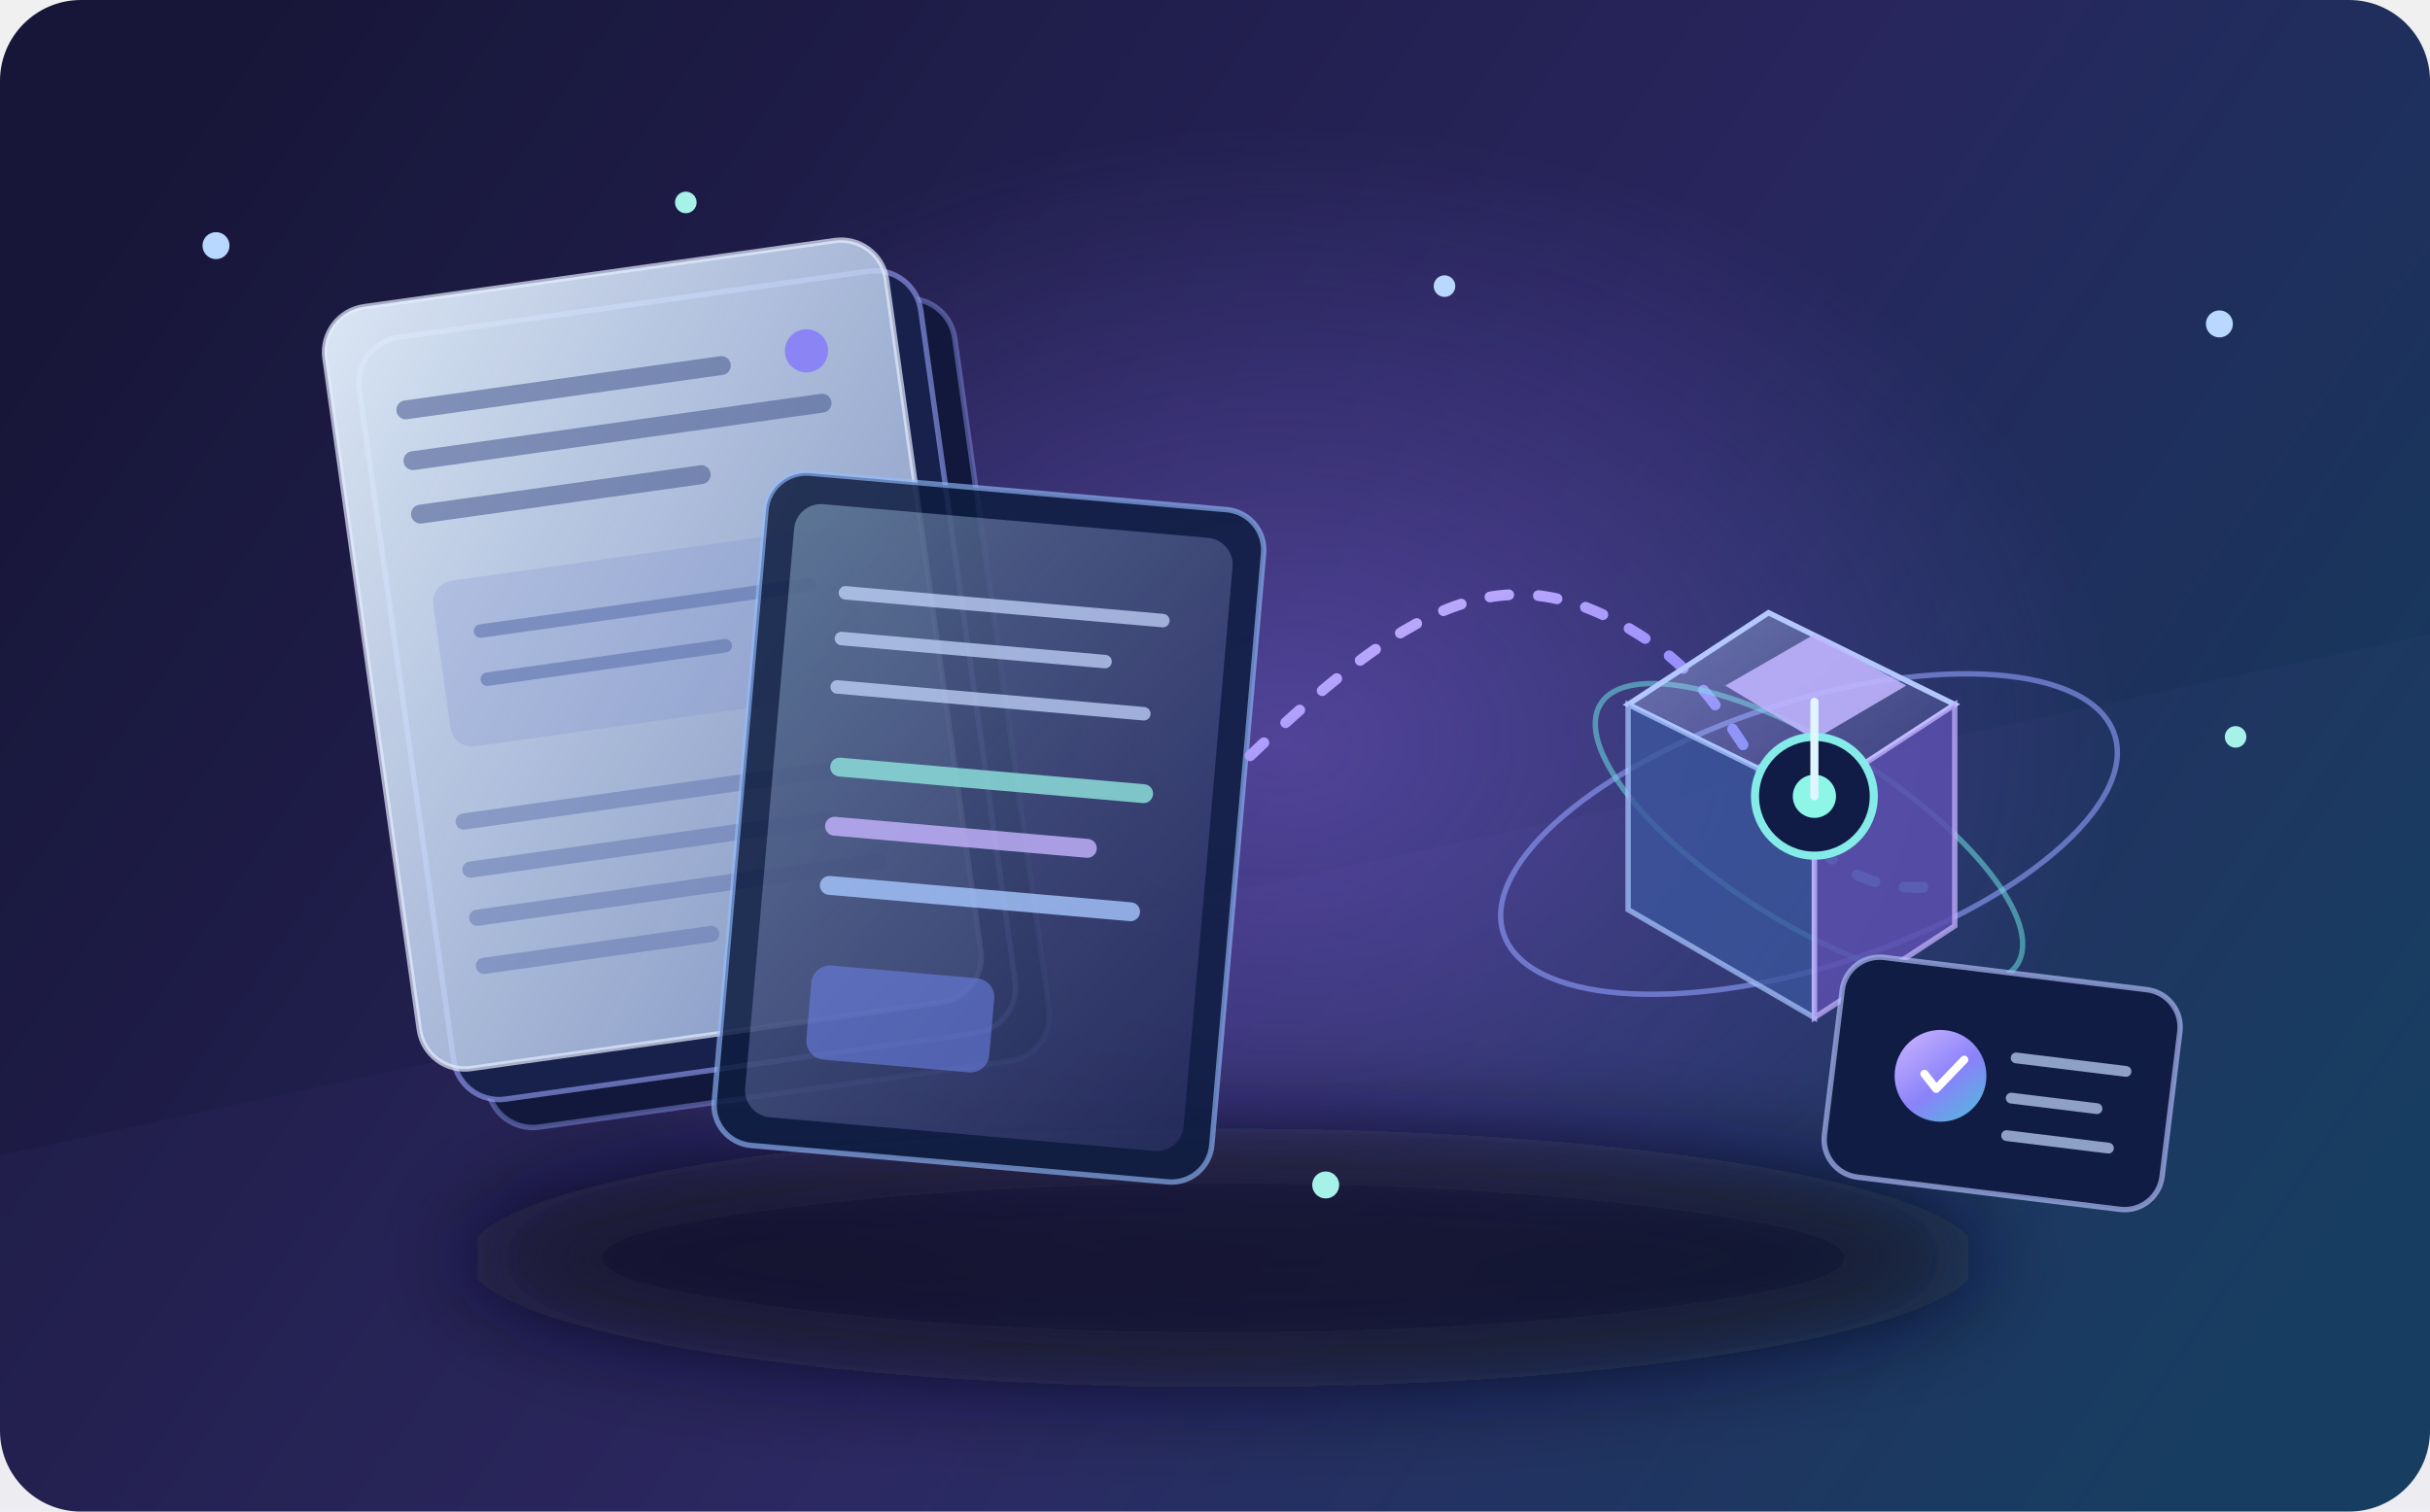
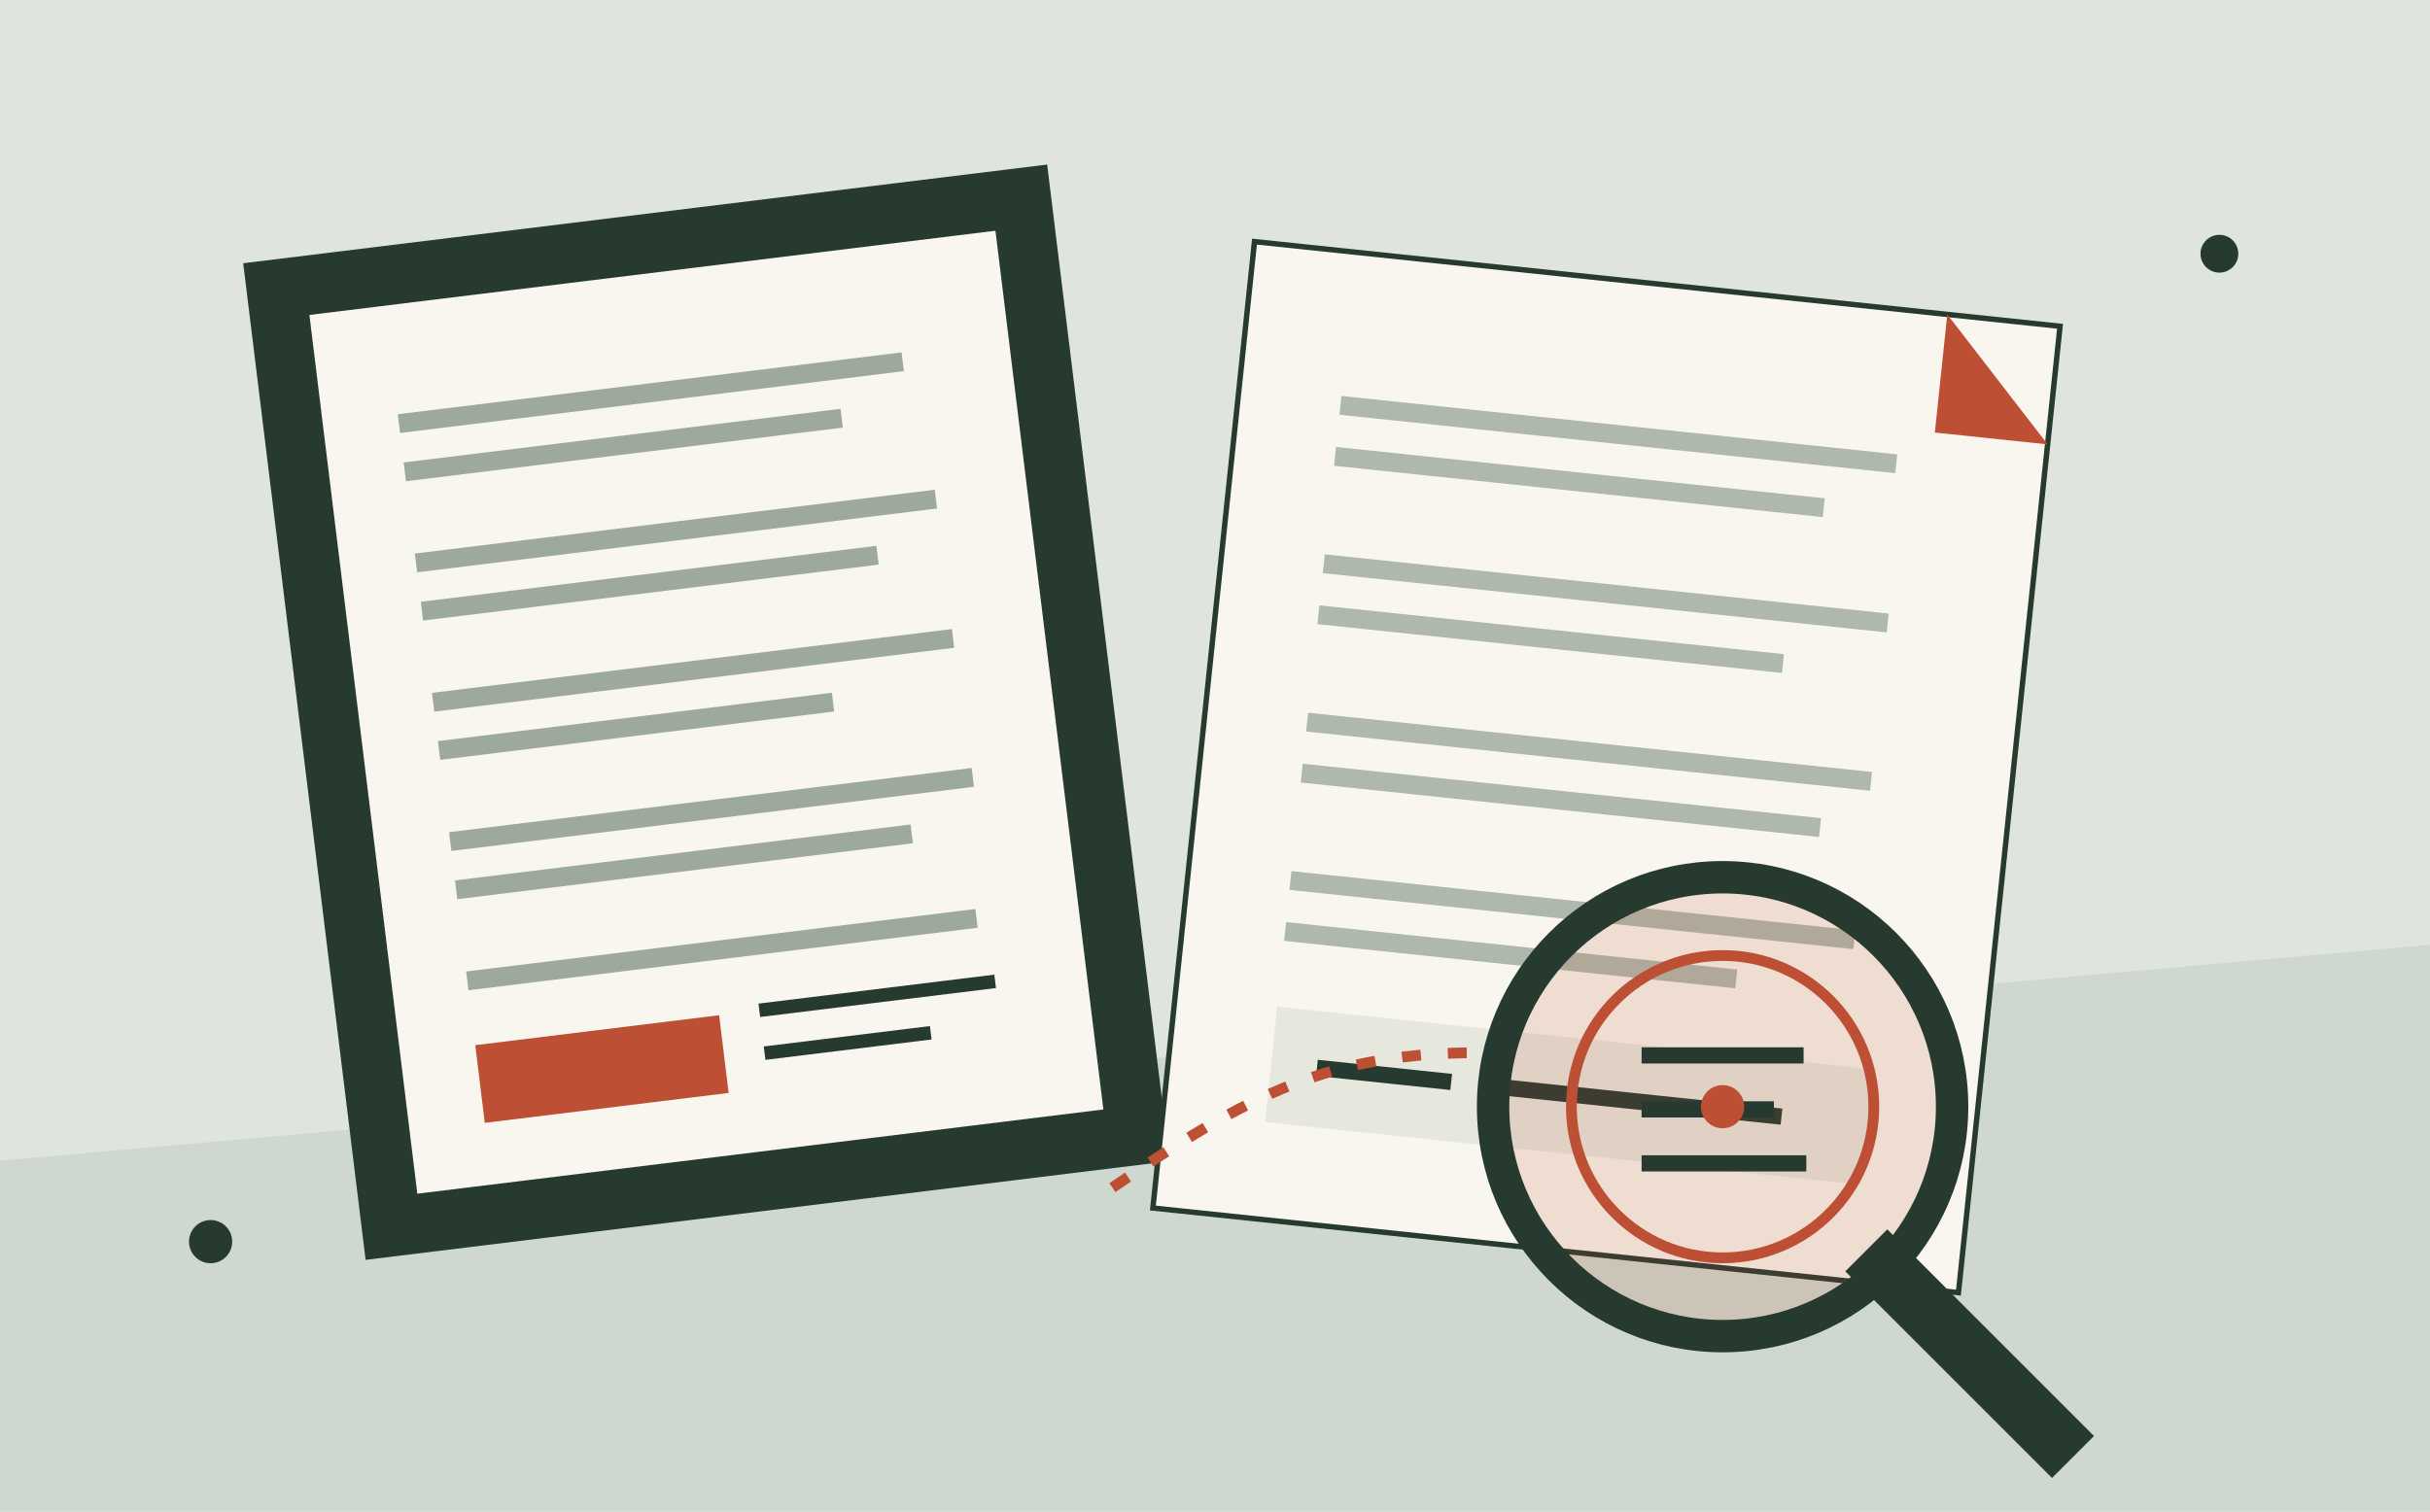
- <svg xmlns="http://www.w3.org/2000/svg" viewBox="0 0 900 560" fill="none">
-   <defs>
-     <linearGradient id="bg" x1="71" y1="30" x2="815" y2="540" gradientUnits="userSpaceOnUse">
-       <stop stop-color="#171638" />
-       <stop offset=".55" stop-color="#28255D" />
-       <stop offset="1" stop-color="#133C5C" />
-     </linearGradient>
-     <radialGradient id="glow" cx="0" cy="0" r="1" gradientTransform="matrix(310 0 0 230 475 275)" gradientUnits="userSpaceOnUse">
-       <stop stop-color="#8F73F4" stop-opacity=".4" />
-       <stop offset="1" stop-color="#8F73F4" stop-opacity="0" />
-     </radialGradient>
-     <linearGradient id="paper" x1="0" y1="0" x2="1" y2="1">
-       <stop stop-color="#E7F3FF" stop-opacity=".94" />
-       <stop offset="1" stop-color="#A5BDEB" stop-opacity=".72" />
-     </linearGradient>
-     <linearGradient id="violet" x1="0" y1="0" x2="1" y2="1">
-       <stop stop-color="#CEB7FF" />
-       <stop offset=".55" stop-color="#8A82FA" />
-       <stop offset="1" stop-color="#4ABFD8" />
-     </linearGradient>
-     <linearGradient id="glass" x1="0" y1="0" x2="1" y2="1">
-       <stop stop-color="#BDE6FF" stop-opacity=".38" />
-       <stop offset="1" stop-color="#AE91FF" stop-opacity=".12" />
-     </linearGradient>
-     <filter id="shadow" x="-50%" y="-50%" width="200%" height="200%">
-       <feGaussianBlur stdDeviation="17" />
-     </filter>
-     <filter id="glowFilter" x="-100%" y="-100%" width="300%" height="300%">
-       <feGaussianBlur stdDeviation="8" />
-     </filter>
-   </defs>
-   <rect width="900" height="560" rx="30" fill="url(#bg)" />
-   <rect width="900" height="560" rx="30" fill="url(#glow)" />
-   <path d="M0 428L900 235V560H0V428Z" fill="#A98EFF" fill-opacity=".035" />
-   <ellipse cx="453" cy="466" rx="280" ry="48" fill="#070C25" fill-opacity=".75" filter="url(#shadow)" />
-   <g transform="translate(118 116) rotate(-8)">
-     <rect x="22" y="25" width="210" height="285" rx="17" fill="#11183C" stroke="#8D9AF1" stroke-opacity=".44" stroke-width="2" />
-     <rect x="11" y="13" width="210" height="285" rx="17" fill="#18204C" stroke="#9CA7FF" stroke-opacity=".58" stroke-width="2" />
-     <rect width="210" height="285" rx="17" fill="url(#paper)" stroke="#E4EDFF" stroke-opacity=".7" stroke-width="2" />
-     <path d="M27 40H145M27 59H180M27 79H132" stroke="#495A91" stroke-opacity=".57" stroke-width="7" stroke-linecap="round" />
-     <rect x="27" y="105" width="156" height="62" rx="8" fill="#7889CD" fill-opacity=".22" />
-     <path d="M43 125H166M43 143H132" stroke="#6075AF" stroke-opacity=".62" stroke-width="5" stroke-linecap="round" />
-     <path d="M27 194H180M27 212H161M27 230H177M27 248H112" stroke="#6075AF" stroke-opacity=".5" stroke-width="6" stroke-linecap="round" />
-     <circle cx="177" cy="39" r="8" fill="#8B84F5" />
+ <svg xmlns="http://www.w3.org/2000/svg" viewBox="0 0 900 560" role="img" aria-label="문서 검색과 출처 연결을 표현한 편집 디자인 일러스트">
+   <rect width="900" height="560" fill="#dfe5dc" />
+   <path d="M0 430 900 350V560H0Z" fill="#cfd8ce" />
+   <g transform="translate(112 76) rotate(-7 165 190)">
+     <rect width="300" height="372" fill="#263a30" />
+     <rect x="22" y="22" width="256" height="328" fill="#f8f6ee" />
+     <path d="M50 66H238M50 84H213M50 118H244M50 136H220M50 170H244M50 188H197M50 222H245M50 240H220M50 274H240" stroke="#9ca99b" stroke-width="7" />
+     <rect x="50" y="298" width="91" height="29" fill="#bd5034" />
+     <path d="M156 298H244M156 314H218" stroke="#263a30" stroke-width="5" />
  </g>
-   <g transform="translate(285 174) rotate(5)">
-     <rect x="0" y="0" width="185" height="250" rx="15" fill="#0E1D42" fill-opacity=".86" stroke="#95BDFF" stroke-opacity=".62" stroke-width="2" />
-     <rect x="11" y="11" width="163" height="228" rx="10" fill="url(#glass)" />
-     <path d="M32 43H150M32 60H130M32 78H146" stroke="#C6D8FF" stroke-opacity=".72" stroke-width="5" stroke-linecap="round" />
-     <rect x="32" y="104" width="120" height="7" rx="3.5" fill="#8BDCD9" fill-opacity=".85" />
-     <rect x="32" y="126" width="101" height="7" rx="3.5" fill="#C5B4FF" fill-opacity=".8" />
-     <rect x="32" y="148" width="119" height="7" rx="3.5" fill="#A6C7FF" fill-opacity=".8" />
-     <rect x="32" y="181" width="68" height="35" rx="7" fill="#6E83EA" fill-opacity=".56" />
+   <g transform="translate(445 104) rotate(6 148 180)">
+     <rect width="300" height="360" fill="#f8f6ee" stroke="#263a30" stroke-width="2" />
+     <path d="M38 57H245M38 76H220M38 116H248M38 135H211M38 175H248M38 194H231M38 234H248M38 253H206" stroke="#aeb8ab" stroke-width="7" />
+     <rect x="38" y="281" width="222" height="43" fill="#e6e8de" />
+     <path d="M55 302H105M125 302H228" stroke="#263a30" stroke-width="6" />
+     <path d="M258 0V44H300" fill="#bd5034" />
  </g>
-   <path d="M463 280C526 220 561 203 613 239C655 268 661 337 719 328" stroke="url(#violet)" stroke-width="4" stroke-linecap="round" stroke-dasharray="7 11" />
-   <g transform="translate(566 144)">
-     <ellipse cx="104" cy="165" rx="119" ry="49" stroke="#8D9CF8" stroke-opacity=".62" stroke-width="2" transform="rotate(-18 104 165)" />
-     <ellipse cx="104" cy="165" rx="91" ry="33" stroke="#6ADDE0" stroke-opacity=".55" stroke-width="2" transform="rotate(32 104 165)" />
-     <path d="M37 117L89 83L158 117L106 151L37 117Z" fill="url(#glass)" stroke="#B4C8FF" stroke-width="2" />
-     <path d="M37 117V193L106 233V151L37 117Z" fill="#3B559C" fill-opacity=".8" stroke="#A8C5FF" stroke-opacity=".72" stroke-width="2" />
-     <path d="M106 151V233L158 199V117L106 151Z" fill="#5B4FAD" fill-opacity=".86" stroke="#C5B5FF" stroke-opacity=".72" stroke-width="2" />
-     <path d="M73 110L106 91L140 110L106 130L73 110Z" fill="#C0B4FF" fill-opacity=".88" />
-     <circle cx="106" cy="151" r="22" fill="#101C45" stroke="#85EBE8" stroke-width="3" />
-     <circle cx="106" cy="151" r="8" fill="#8EF6E7" />
-     <path d="M106 151L106 116" stroke="#E0F5FF" stroke-width="3" stroke-linecap="round" />
+   <g transform="translate(520 300)">
+     <circle cx="118" cy="110" r="85" fill="#bd5034" fill-opacity=".15" stroke="#263a30" stroke-width="12" />
+     <circle cx="118" cy="110" r="56" fill="none" stroke="#bd5034" stroke-width="4" />
+     <path d="M179 171 240 232" stroke="#263a30" stroke-width="22" stroke-linecap="square" />
+     <path d="M88 91H148M88 111H137M88 131H149" stroke="#263a30" stroke-width="6" />
+     <circle cx="118" cy="110" r="8" fill="#bd5034" />
  </g>
-   <g transform="translate(684 353) rotate(7)">
-     <rect width="126" height="82" rx="14" fill="#101C43" stroke="#B6C4FF" stroke-opacity=".65" stroke-width="2" />
-     <circle cx="40" cy="41" r="17" fill="url(#violet)" />
-     <path d="M34 41L39 46L48 34" stroke="#fff" stroke-width="3" stroke-linecap="round" stroke-linejoin="round" />
-     <path d="M67 31H108M67 46H99M67 60H105" stroke="#C5D9FF" stroke-opacity=".7" stroke-width="4" stroke-linecap="round" />
+   <g fill="#263a30">
+     <circle cx="78" cy="460" r="8" />
+     <circle cx="822" cy="94" r="7" />
  </g>
-   <g fill="#B8D8FF">
-     <circle cx="80" cy="91" r="5" />
-     <circle cx="822" cy="120" r="5" />
-     <circle cx="535" cy="106" r="4" />
-   </g>
-   <g fill="#A6F1E8">
-     <circle cx="491" cy="439" r="5" />
-     <circle cx="828" cy="273" r="4" />
-     <circle cx="254" cy="75" r="4" />
-   </g>
+   <path d="M412 440C463 405 493 390 548 390" fill="none" stroke="#bd5034" stroke-width="4" stroke-dasharray="7 10" />
</svg>
